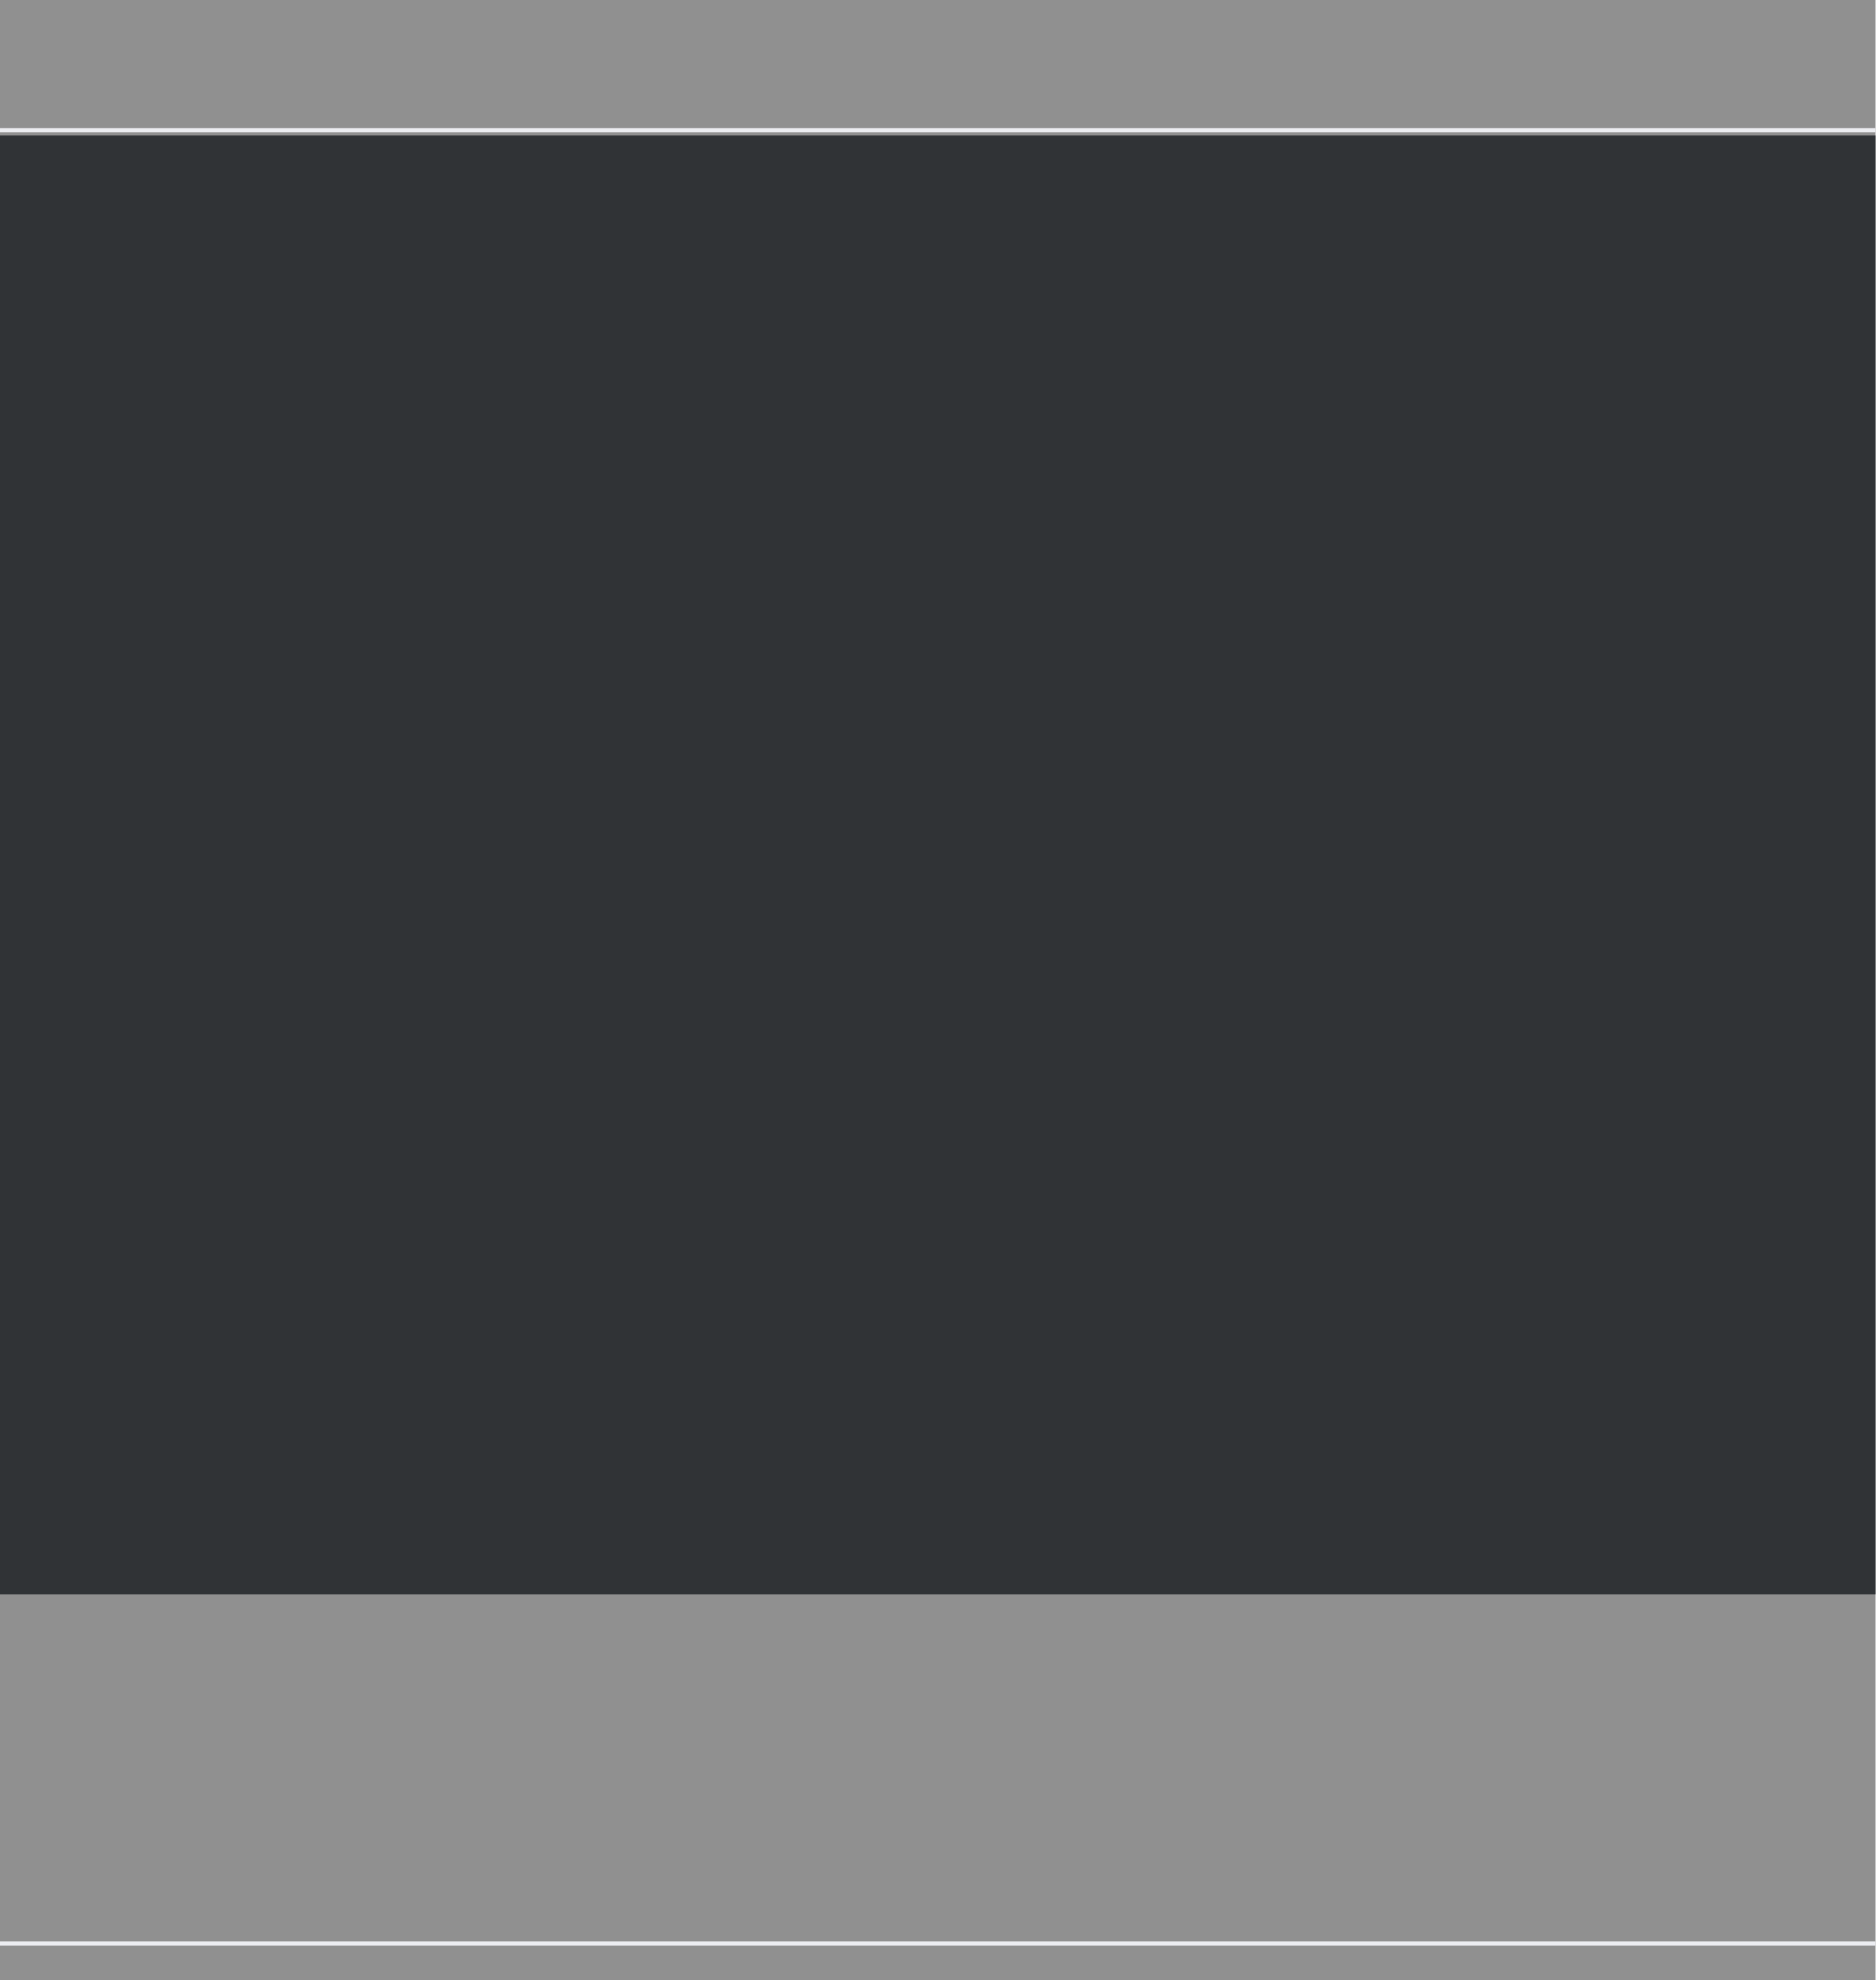
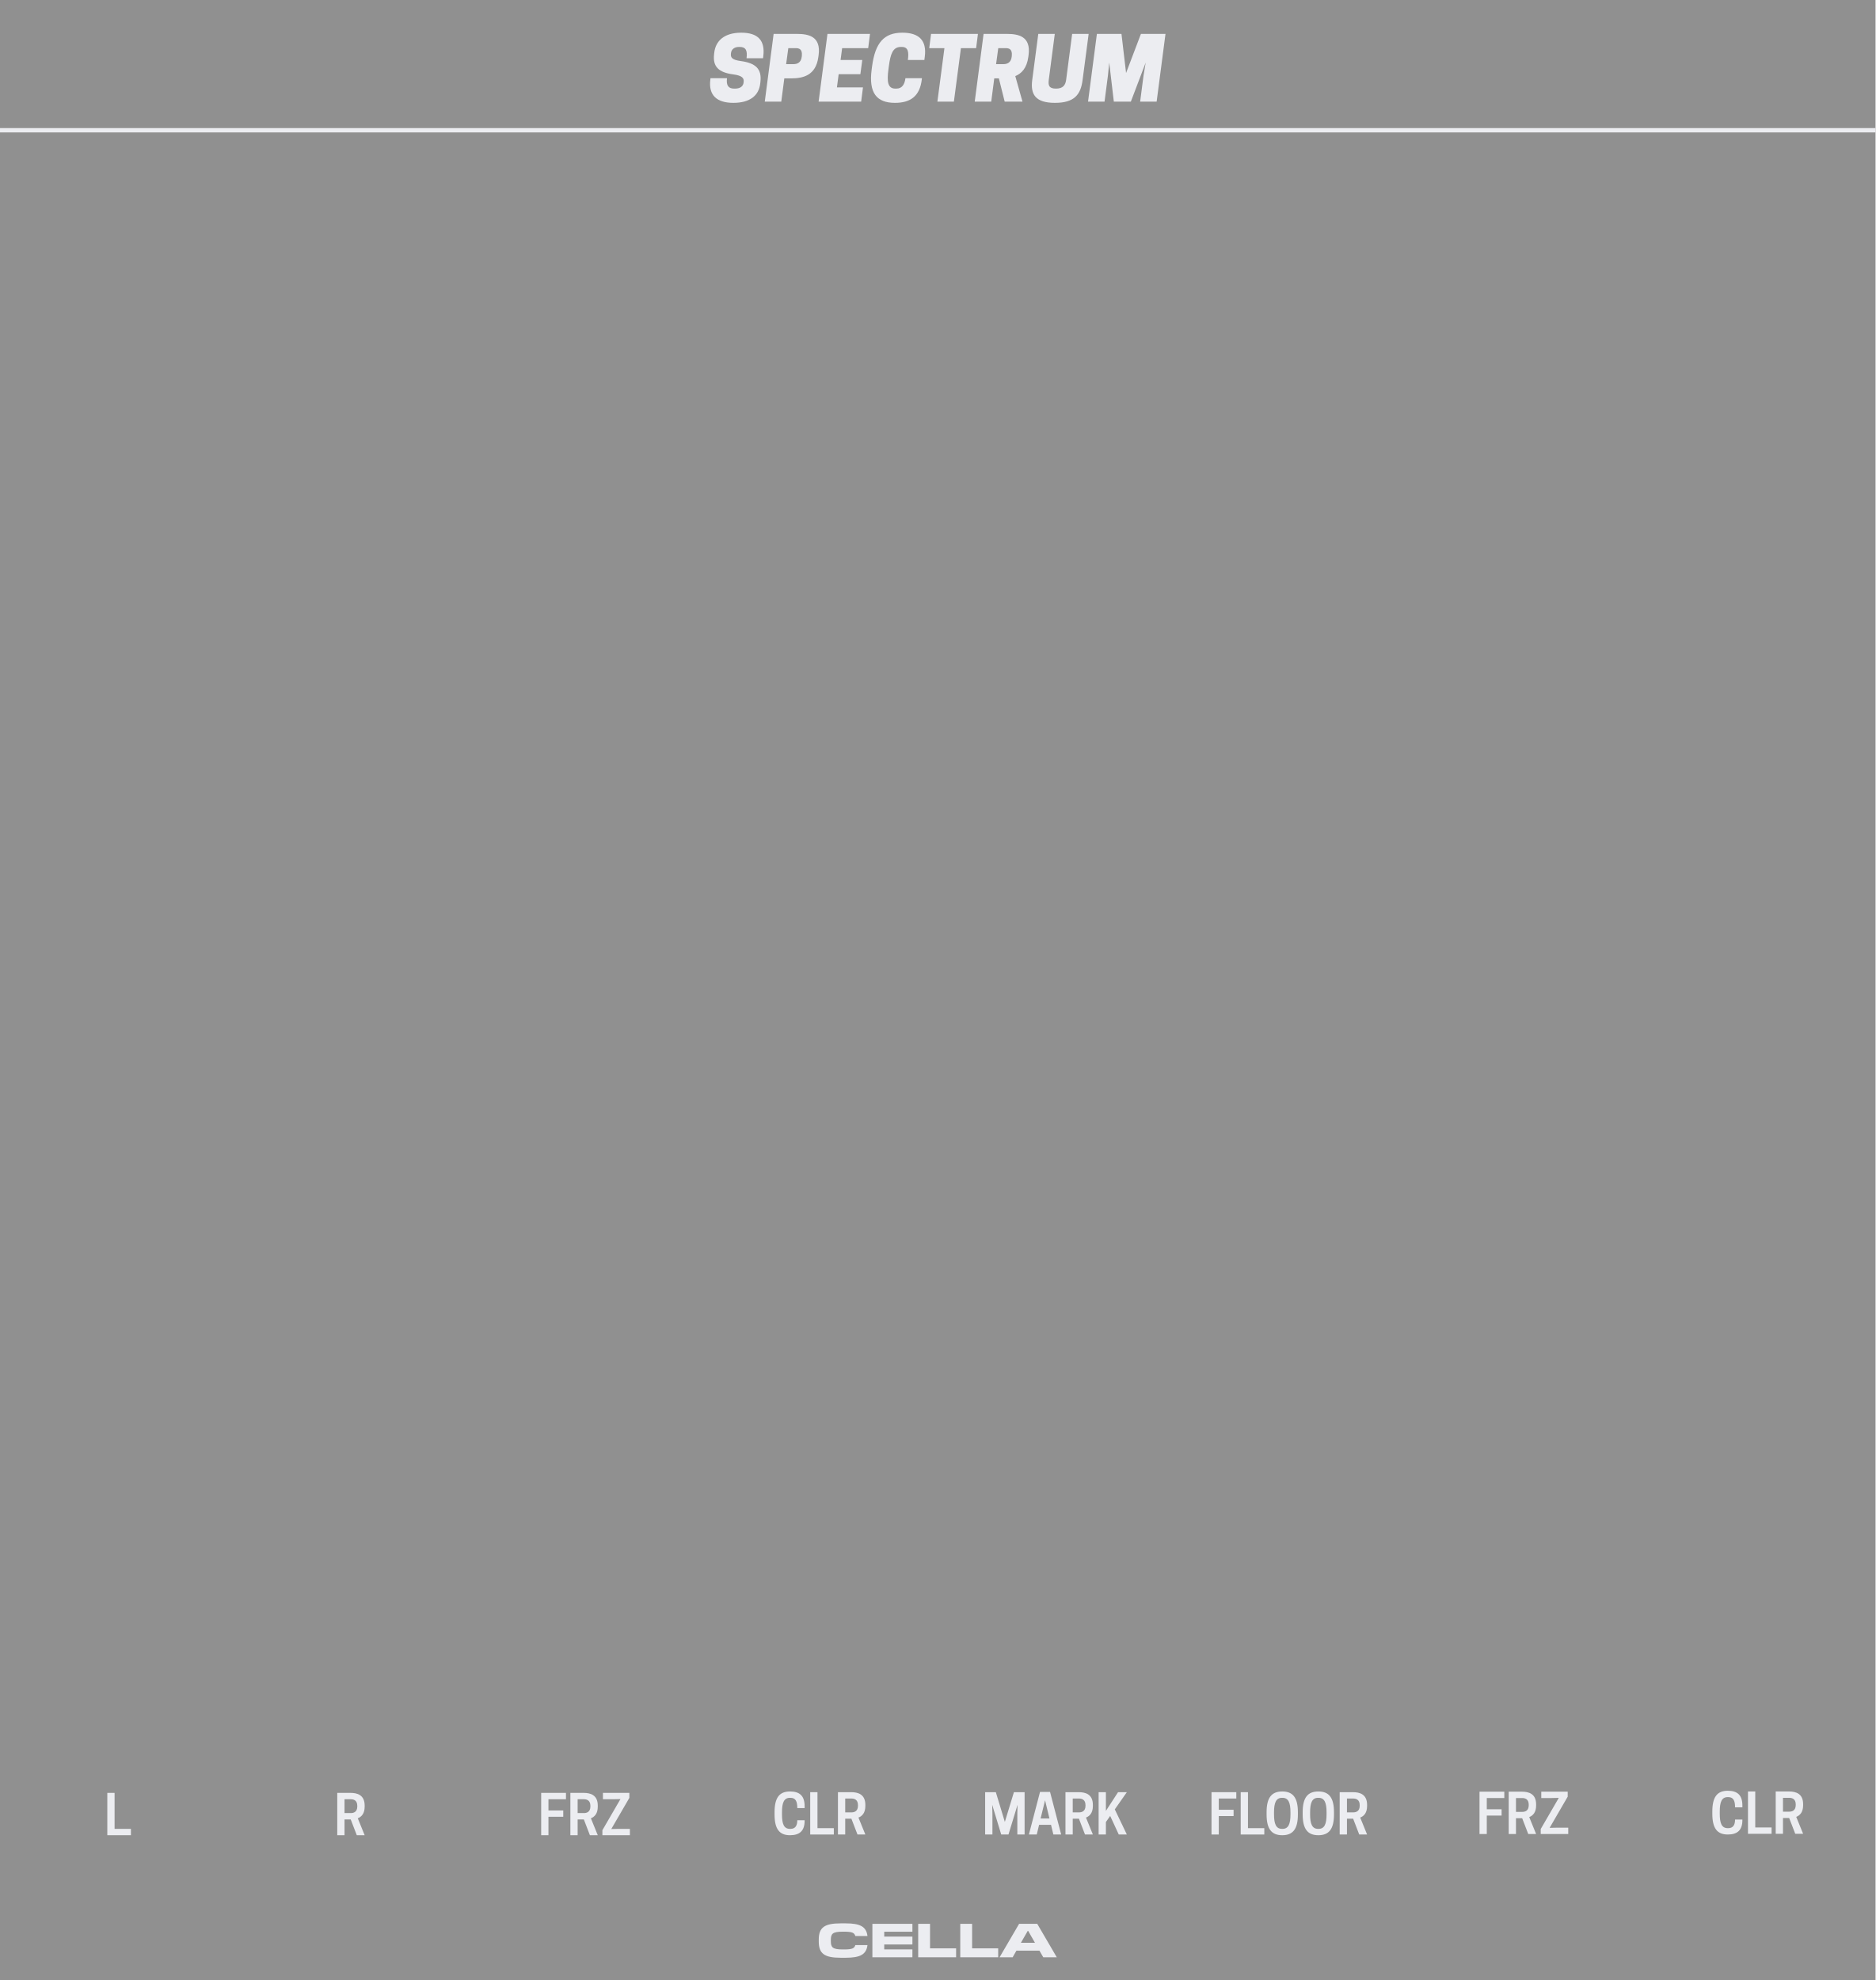
- <svg xmlns="http://www.w3.org/2000/svg" width="360" height="380" viewBox="0 0 360 380">
-   <rect width="360" height="380" fill="#909090" />
-   <path d="M0 25h360M0 373h360" stroke="#ecedf1" stroke-width=".8" />
-   <rect x="0" y="26" width="360" height="280" fill="#303336" />
+ <svg xmlns="http://www.w3.org/2000/svg" width="100%" height="100%" viewBox="0 0 360 380" version="1.1" xml:space="preserve" style="fill-rule:evenodd;clip-rule:evenodd;stroke-linejoin:round;stroke-miterlimit:1.5;">
+   <g id="Layer1">
+     <rect x="0" y="0" width="360" height="380" style="fill:#909090;" />
+     <path d="M0,25L360,25" style="fill:none;stroke:#ecedf1;stroke-width:0.83px;" />
+     <path d="M140.728,14.273C142.494,14.507 142.811,15.023 142.744,15.673L142.728,15.84C142.661,16.473 142.178,17.007 141.094,17.007L140.928,17.007C139.844,17.007 139.361,16.44 139.544,15.007L136.378,15.007L136.344,15.273C135.961,18.29 137.594,19.74 140.761,19.74C143.828,19.74 145.661,18.44 145.928,15.99L145.961,15.69C146.244,13.207 145.011,12.107 142.228,11.723C140.511,11.49 140.228,11.04 140.294,10.34L140.311,10.173C140.378,9.523 140.911,9.007 141.828,9.007L141.994,9.007C143.161,9.007 143.494,9.707 143.294,11.173L146.461,11.173L146.511,10.773C146.878,7.807 145.528,6.273 142.278,6.273C139.028,6.273 137.344,7.84 137.094,10.14L137.061,10.44C136.794,12.79 137.944,13.907 140.728,14.273Z" style="fill:#ecedf1;fill-rule:nonzero;" />
+     <path d="M150.544,15.04L151.861,15.04C154.061,15.04 156.594,14.54 157.078,10.94L157.128,10.573C157.611,6.973 155.178,6.507 152.978,6.507L148.494,6.507L146.794,19.507L149.961,19.507L150.544,15.04ZM150.894,12.307L151.311,9.24L152.761,9.24C153.378,9.24 154.028,9.44 153.911,10.673L153.894,10.857C153.778,12.057 152.961,12.307 152.344,12.307L150.894,12.307Z" style="fill:#ecedf1;fill-rule:nonzero;" />
+     <path d="M158.828,6.507L157.128,19.507L165.294,19.507L165.644,16.773L160.644,16.773L160.978,14.24L165.144,14.24L165.511,11.507L161.344,11.507L161.644,9.24L166.644,9.24L166.994,6.507L158.828,6.507Z" style="fill:#ecedf1;fill-rule:nonzero;" />
+     <path d="M170.611,12.707C170.911,10.457 171.328,9.007 172.911,9.007L173.094,9.007C174.344,9.007 174.461,10.007 174.261,11.507L177.428,11.507L177.511,10.857C177.911,7.723 176.361,6.273 173.194,6.273C169.694,6.273 167.994,8.207 167.394,12.707L167.311,13.34C166.711,17.84 168.278,19.74 171.778,19.74C174.694,19.74 176.578,18.523 176.944,15.157L176.961,15.007L173.794,15.007C173.644,16.173 173.161,17.007 172.044,17.007L171.861,17.007C170.361,17.007 170.228,15.607 170.528,13.34L170.611,12.707Z" style="fill:#ecedf1;fill-rule:nonzero;" />
+     <path d="M184.444,9.24L187.361,9.24L187.711,6.507L178.711,6.507L178.361,9.24L181.278,9.24L179.928,19.507L183.094,19.507L184.444,9.24Z" style="fill:#ecedf1;fill-rule:nonzero;" />
+     <path d="M191.194,12.307L191.611,9.24L193.061,9.24C193.678,9.24 194.328,9.44 194.211,10.673L194.194,10.857C194.078,12.057 193.261,12.307 192.644,12.307L191.194,12.307ZM190.844,15.04L191.728,15.04L192.844,19.507L196.261,19.507L194.878,14.607C196.094,14.107 197.094,13.057 197.378,10.94L197.428,10.573C197.911,6.973 195.478,6.507 193.278,6.507L188.794,6.507L187.094,19.507L190.261,19.507L190.844,15.04Z" style="fill:#ecedf1;fill-rule:nonzero;" />
+     <path d="M202.494,19.74C206.261,19.74 207.444,18.107 207.794,15.373L208.961,6.507L205.794,6.507L204.644,15.29C204.511,16.323 204.061,17.007 202.678,17.007C201.294,17.007 201.178,16.323 201.311,15.29L202.461,6.507L199.294,6.507L198.128,15.373C197.778,18.107 198.728,19.74 202.494,19.74Z" style="fill:#ecedf1;fill-rule:nonzero;" />
+     <path d="M219.911,12.007L219.494,14.507L218.844,19.507L222.011,19.507L223.711,6.507L218.994,6.507L216.144,14.007L215.261,6.507L210.544,6.507L208.844,19.507L212.011,19.507L212.661,14.507L212.911,12.007L213.794,19.507L217.061,19.507L219.911,12.007Z" style="fill:#ecedf1;fill-rule:nonzero;" />
+     <path d="M162.327,375.731C165.077,375.731 166.287,375.117 166.507,373.302L164.178,373.302C163.977,373.953 163.546,374.136 161.96,374.136L161.74,374.136C159.797,374.136 159.476,373.724 159.476,372.541L159.476,372.33C159.476,371.13 159.797,370.726 161.74,370.726L161.96,370.726C163.546,370.726 163.977,370.91 164.178,371.56L166.507,371.56C166.287,369.745 165.077,369.131 162.327,369.131L161.373,369.131C158.321,369.131 157.157,369.874 157.157,372.23L157.157,372.633C157.157,374.989 158.321,375.731 161.373,375.731L162.327,375.731Z" style="fill:#ecedf1;fill-rule:nonzero;" />
+     <path d="M175.133,374.127L169.724,374.127L169.724,373.183L175.133,373.183L175.133,371.67L169.724,371.67L169.724,370.735L175.133,370.735L175.133,369.223L167.451,369.223L167.451,375.64L175.133,375.64L175.133,374.127Z" style="fill:#ecedf1;fill-rule:nonzero;" />
+     <path d="M183.52,373.925L178.515,373.925L178.515,369.223L176.242,369.223L176.242,375.64L183.52,375.64L183.52,373.925Z" style="fill:#ecedf1;fill-rule:nonzero;" />
+     <path d="M191.596,373.925L186.591,373.925L186.591,369.223L184.318,369.223L184.318,375.64L191.596,375.64L191.596,373.925Z" style="fill:#ecedf1;fill-rule:nonzero;" />
+     <path d="M199.094,369.223L195.611,369.223L191.862,375.64L194.373,375.64L195.098,374.365L199.516,374.365L200.249,375.64L202.843,375.64L199.094,369.223ZM197.353,370.58L198.654,372.853L195.959,372.853L197.27,370.58L197.353,370.58Z" style="fill:#ecedf1;fill-rule:nonzero;" />
+     <path d="M25.13,352.213L25.13,350.994L21.995,350.994L21.995,344.088L20.599,344.088L20.599,352.213L25.13,352.213Z" style="fill:#ecedf1;fill-rule:nonzero;" />
+     <path d="M66.13,349.181L67.318,349.181L68.484,352.213L69.995,352.213L68.672,348.963C69.411,348.671 69.995,348.035 69.995,346.733L69.995,346.525C69.995,344.463 68.547,344.088 67.276,344.088L64.734,344.088L64.734,352.213L66.13,352.213L66.13,349.181ZM66.13,347.963L66.13,345.306L67.328,345.306C67.87,345.306 68.578,345.504 68.578,346.577L68.578,346.692C68.578,347.765 67.87,347.963 67.328,347.963L66.13,347.963Z" style="fill:#ecedf1;fill-rule:nonzero;" />
+     <path d="M103.875,344.088L103.875,352.213L105.271,352.213L105.271,348.671L108.115,348.671L108.115,347.463L105.271,347.463L105.271,345.306L108.635,345.306L108.635,344.088L103.875,344.088Z" style="fill:#ecedf1;fill-rule:nonzero;" />
+     <path d="M110.875,349.181L112.063,349.181L113.229,352.213L114.74,352.213L113.417,348.963C114.156,348.671 114.74,348.035 114.74,346.733L114.74,346.525C114.74,344.463 113.292,344.088 112.021,344.088L109.479,344.088L109.479,352.213L110.875,352.213L110.875,349.181ZM110.875,347.963L110.875,345.306L112.073,345.306C112.615,345.306 113.323,345.504 113.323,346.577L113.323,346.692C113.323,347.765 112.615,347.963 112.073,347.963L110.875,347.963Z" style="fill:#ecedf1;fill-rule:nonzero;" />
+     <path d="M115.625,351.254L115.625,352.213L120.906,352.213L120.906,350.994L118.76,350.994L117.333,351.025L120.802,345.046L120.802,344.088L115.729,344.088L115.729,345.306L117.667,345.306L119.094,345.275L115.625,351.254Z" style="fill:#ecedf1;fill-rule:nonzero;" />
+     <path d="M150.099,348.223L150.099,347.806C150.099,345.973 150.474,345.035 151.63,345.035L151.724,345.035C152.714,345.035 153.036,345.713 153.036,347.004L154.443,347.004L154.443,346.65C154.443,344.671 153.505,343.817 151.641,343.817C149.609,343.817 148.672,344.994 148.672,347.806L148.672,348.223C148.672,351.035 149.609,352.213 151.641,352.213C153.505,352.213 154.443,351.358 154.443,349.442L154.443,349.338L153.036,349.338C153.036,350.358 152.672,350.994 151.724,350.994L151.63,350.994C150.464,350.994 150.099,350.056 150.099,348.223Z" style="fill:#ecedf1;fill-rule:nonzero;" />
+     <path d="M160.047,352.077L160.047,350.858L156.911,350.858L156.911,343.952L155.516,343.952L155.516,352.077L160.047,352.077Z" style="fill:#ecedf1;fill-rule:nonzero;" />
+     <path d="M162.234,349.046L163.422,349.046L164.589,352.077L166.099,352.077L164.776,348.827C165.516,348.535 166.099,347.9 166.099,346.598L166.099,346.39C166.099,344.327 164.651,343.952 163.38,343.952L160.839,343.952L160.839,352.077L162.234,352.077L162.234,349.046ZM162.234,347.827L162.234,345.171L163.432,345.171C163.974,345.171 164.682,345.369 164.682,346.442L164.682,346.556C164.682,347.629 163.974,347.827 163.432,347.827L162.234,347.827Z" style="fill:#ecedf1;fill-rule:nonzero;" />
+     <path d="M195.312,346.379L195.271,348.056L195.271,352.077L196.667,352.077L196.667,343.952L194.615,343.952L192.875,349.66L191.146,343.952L189.094,343.952L189.094,352.077L190.49,352.077L190.49,348.056L190.448,346.379L192.177,352.077L193.573,352.077L195.312,346.379Z" style="fill:#ecedf1;fill-rule:nonzero;" />
+     <path d="M199.625,343.91L197.49,352.077L199,352.077L199.448,350.223L201.74,350.223L202.187,352.077L203.687,352.077L201.552,343.91L199.625,343.91ZM200.594,345.504L201.437,349.004L199.74,349.004L200.594,345.504Z" style="fill:#ecedf1;fill-rule:nonzero;" />
+     <path d="M205.906,349.046L207.094,349.046L208.26,352.077L209.771,352.077L208.448,348.827C209.188,348.535 209.771,347.9 209.771,346.598L209.771,346.39C209.771,344.327 208.323,343.952 207.052,343.952L204.51,343.952L204.51,352.077L205.906,352.077L205.906,349.046ZM205.906,347.827L205.906,345.171L207.104,345.171C207.646,345.171 208.354,345.369 208.354,346.442L208.354,346.556C208.354,347.629 207.646,347.827 207.104,347.827L205.906,347.827Z" style="fill:#ecedf1;fill-rule:nonzero;" />
+     <path d="M212.271,343.952L210.875,343.952L210.875,352.077L212.271,352.077L212.271,349.681L213.094,348.515L214.74,352.077L216.292,352.077L213.979,347.254L216.292,343.952L214.604,343.952L212.271,347.546L212.271,343.952Z" style="fill:#ecedf1;fill-rule:nonzero;" />
+     <path d="M232.542,343.952L232.542,352.077L233.938,352.077L233.938,348.535L236.781,348.535L236.781,347.327L233.938,347.327L233.938,345.171L237.302,345.171L237.302,343.952L232.542,343.952Z" style="fill:#ecedf1;fill-rule:nonzero;" />
+     <path d="M242.677,352.077L242.677,350.858L239.542,350.858L239.542,343.952L238.146,343.952L238.146,352.077L242.677,352.077Z" style="fill:#ecedf1;fill-rule:nonzero;" />
+     <path d="M246.125,352.213C248.156,352.213 249.125,351.035 249.125,348.223L249.125,347.806C249.125,344.994 248.156,343.817 246.125,343.817C244.083,343.817 243.115,344.994 243.115,347.806L243.115,348.223C243.115,351.035 244.083,352.213 246.125,352.213ZM246.073,350.994C244.938,350.994 244.542,350.056 244.542,348.223L244.542,347.806C244.542,345.973 244.938,345.035 246.073,345.035L246.167,345.035C247.302,345.035 247.698,345.973 247.698,347.806L247.698,348.223C247.698,350.056 247.302,350.994 246.167,350.994L246.073,350.994Z" style="fill:#ecedf1;fill-rule:nonzero;" />
+     <path d="M253.052,352.213C255.083,352.213 256.052,351.035 256.052,348.223L256.052,347.806C256.052,344.994 255.083,343.817 253.052,343.817C251.01,343.817 250.042,344.994 250.042,347.806L250.042,348.223C250.042,351.035 251.01,352.213 253.052,352.213ZM253,350.994C251.865,350.994 251.469,350.056 251.469,348.223L251.469,347.806C251.469,345.973 251.865,345.035 253,345.035L253.094,345.035C254.229,345.035 254.625,345.973 254.625,347.806L254.625,348.223C254.625,350.056 254.229,350.994 253.094,350.994L253,350.994Z" style="fill:#ecedf1;fill-rule:nonzero;" />
+     <path d="M258.542,349.046L259.729,349.046L260.896,352.077L262.406,352.077L261.083,348.827C261.823,348.535 262.406,347.9 262.406,346.598L262.406,346.39C262.406,344.327 260.958,343.952 259.688,343.952L257.146,343.952L257.146,352.077L258.542,352.077L258.542,349.046ZM258.542,347.827L258.542,345.171L259.74,345.171C260.281,345.171 260.99,345.369 260.99,346.442L260.99,346.556C260.99,347.629 260.281,347.827 259.74,347.827L258.542,347.827Z" style="fill:#ecedf1;fill-rule:nonzero;" />
+     <path d="M283.984,343.858L283.984,351.983L285.38,351.983L285.38,348.442L288.224,348.442L288.224,347.233L285.38,347.233L285.38,345.077L288.745,345.077L288.745,343.858L283.984,343.858Z" style="fill:#ecedf1;fill-rule:nonzero;" />
+     <path d="M290.984,348.952L292.172,348.952L293.339,351.983L294.849,351.983L293.526,348.733C294.266,348.442 294.849,347.806 294.849,346.504L294.849,346.296C294.849,344.233 293.401,343.858 292.13,343.858L289.589,343.858L289.589,351.983L290.984,351.983L290.984,348.952ZM290.984,347.733L290.984,345.077L292.182,345.077C292.724,345.077 293.432,345.275 293.432,346.348L293.432,346.463C293.432,347.535 292.724,347.733 292.182,347.733L290.984,347.733Z" style="fill:#ecedf1;fill-rule:nonzero;" />
+     <path d="M295.734,351.025L295.734,351.983L301.016,351.983L301.016,350.765L298.87,350.765L297.443,350.796L300.911,344.817L300.911,343.858L295.839,343.858L295.839,345.077L297.776,345.077L299.203,345.046L295.734,351.025Z" style="fill:#ecedf1;fill-rule:nonzero;" />
+     <path d="M330.099,348.087L330.099,347.671C330.099,345.837 330.474,344.9 331.63,344.9L331.724,344.9C332.714,344.9 333.036,345.577 333.036,346.869L334.443,346.869L334.443,346.515C334.443,344.535 333.505,343.681 331.641,343.681C329.609,343.681 328.672,344.858 328.672,347.671L328.672,348.087C328.672,350.9 329.609,352.077 331.641,352.077C333.505,352.077 334.443,351.223 334.443,349.306L334.443,349.202L333.036,349.202C333.036,350.223 332.672,350.858 331.724,350.858L331.63,350.858C330.464,350.858 330.099,349.921 330.099,348.087Z" style="fill:#ecedf1;fill-rule:nonzero;" />
+     <path d="M340.047,351.942L340.047,350.723L336.911,350.723L336.911,343.817L335.516,343.817L335.516,351.942L340.047,351.942Z" style="fill:#ecedf1;fill-rule:nonzero;" />
+     <path d="M342.234,348.91L343.422,348.91L344.589,351.942L346.099,351.942L344.776,348.692C345.516,348.4 346.099,347.765 346.099,346.462L346.099,346.254C346.099,344.192 344.651,343.817 343.38,343.817L340.839,343.817L340.839,351.942L342.234,351.942L342.234,348.91ZM342.234,347.692L342.234,345.035L343.432,345.035C343.974,345.035 344.682,345.233 344.682,346.306L344.682,346.421C344.682,347.494 343.974,347.692 343.432,347.692L342.234,347.692Z" style="fill:#ecedf1;fill-rule:nonzero;" />
+   </g>
+   <g id="components">
+     </g>
</svg>
